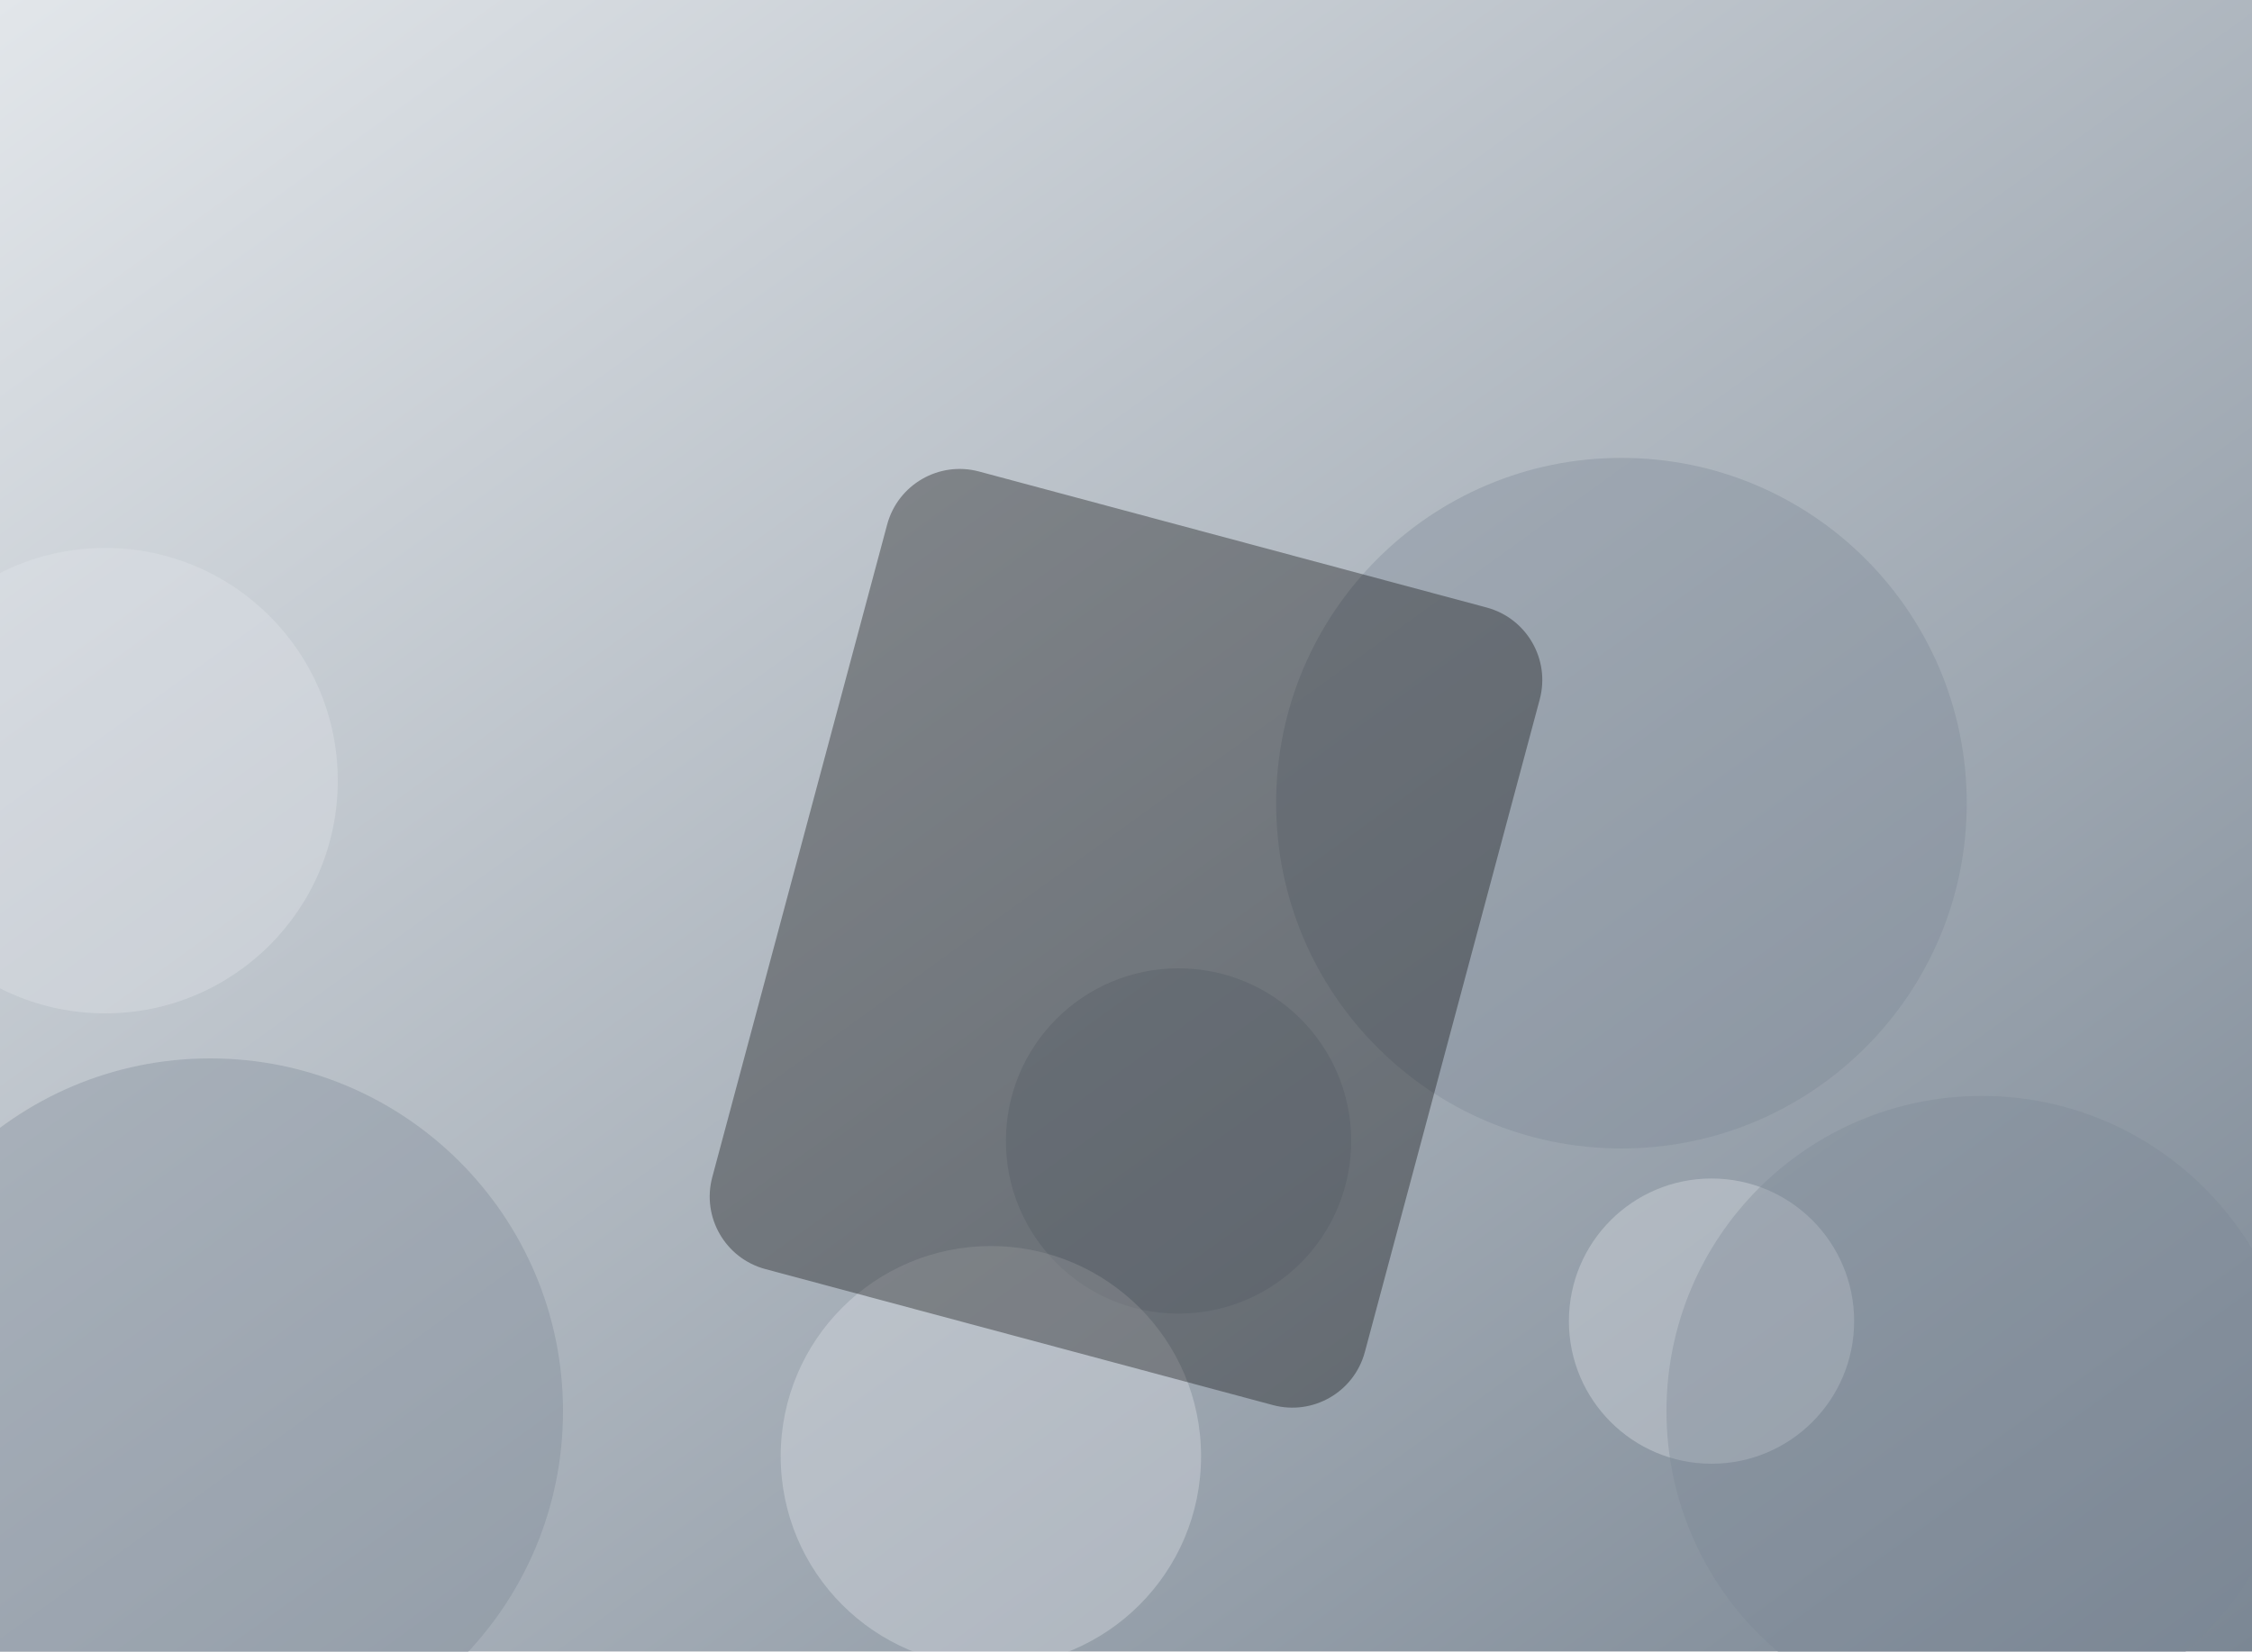
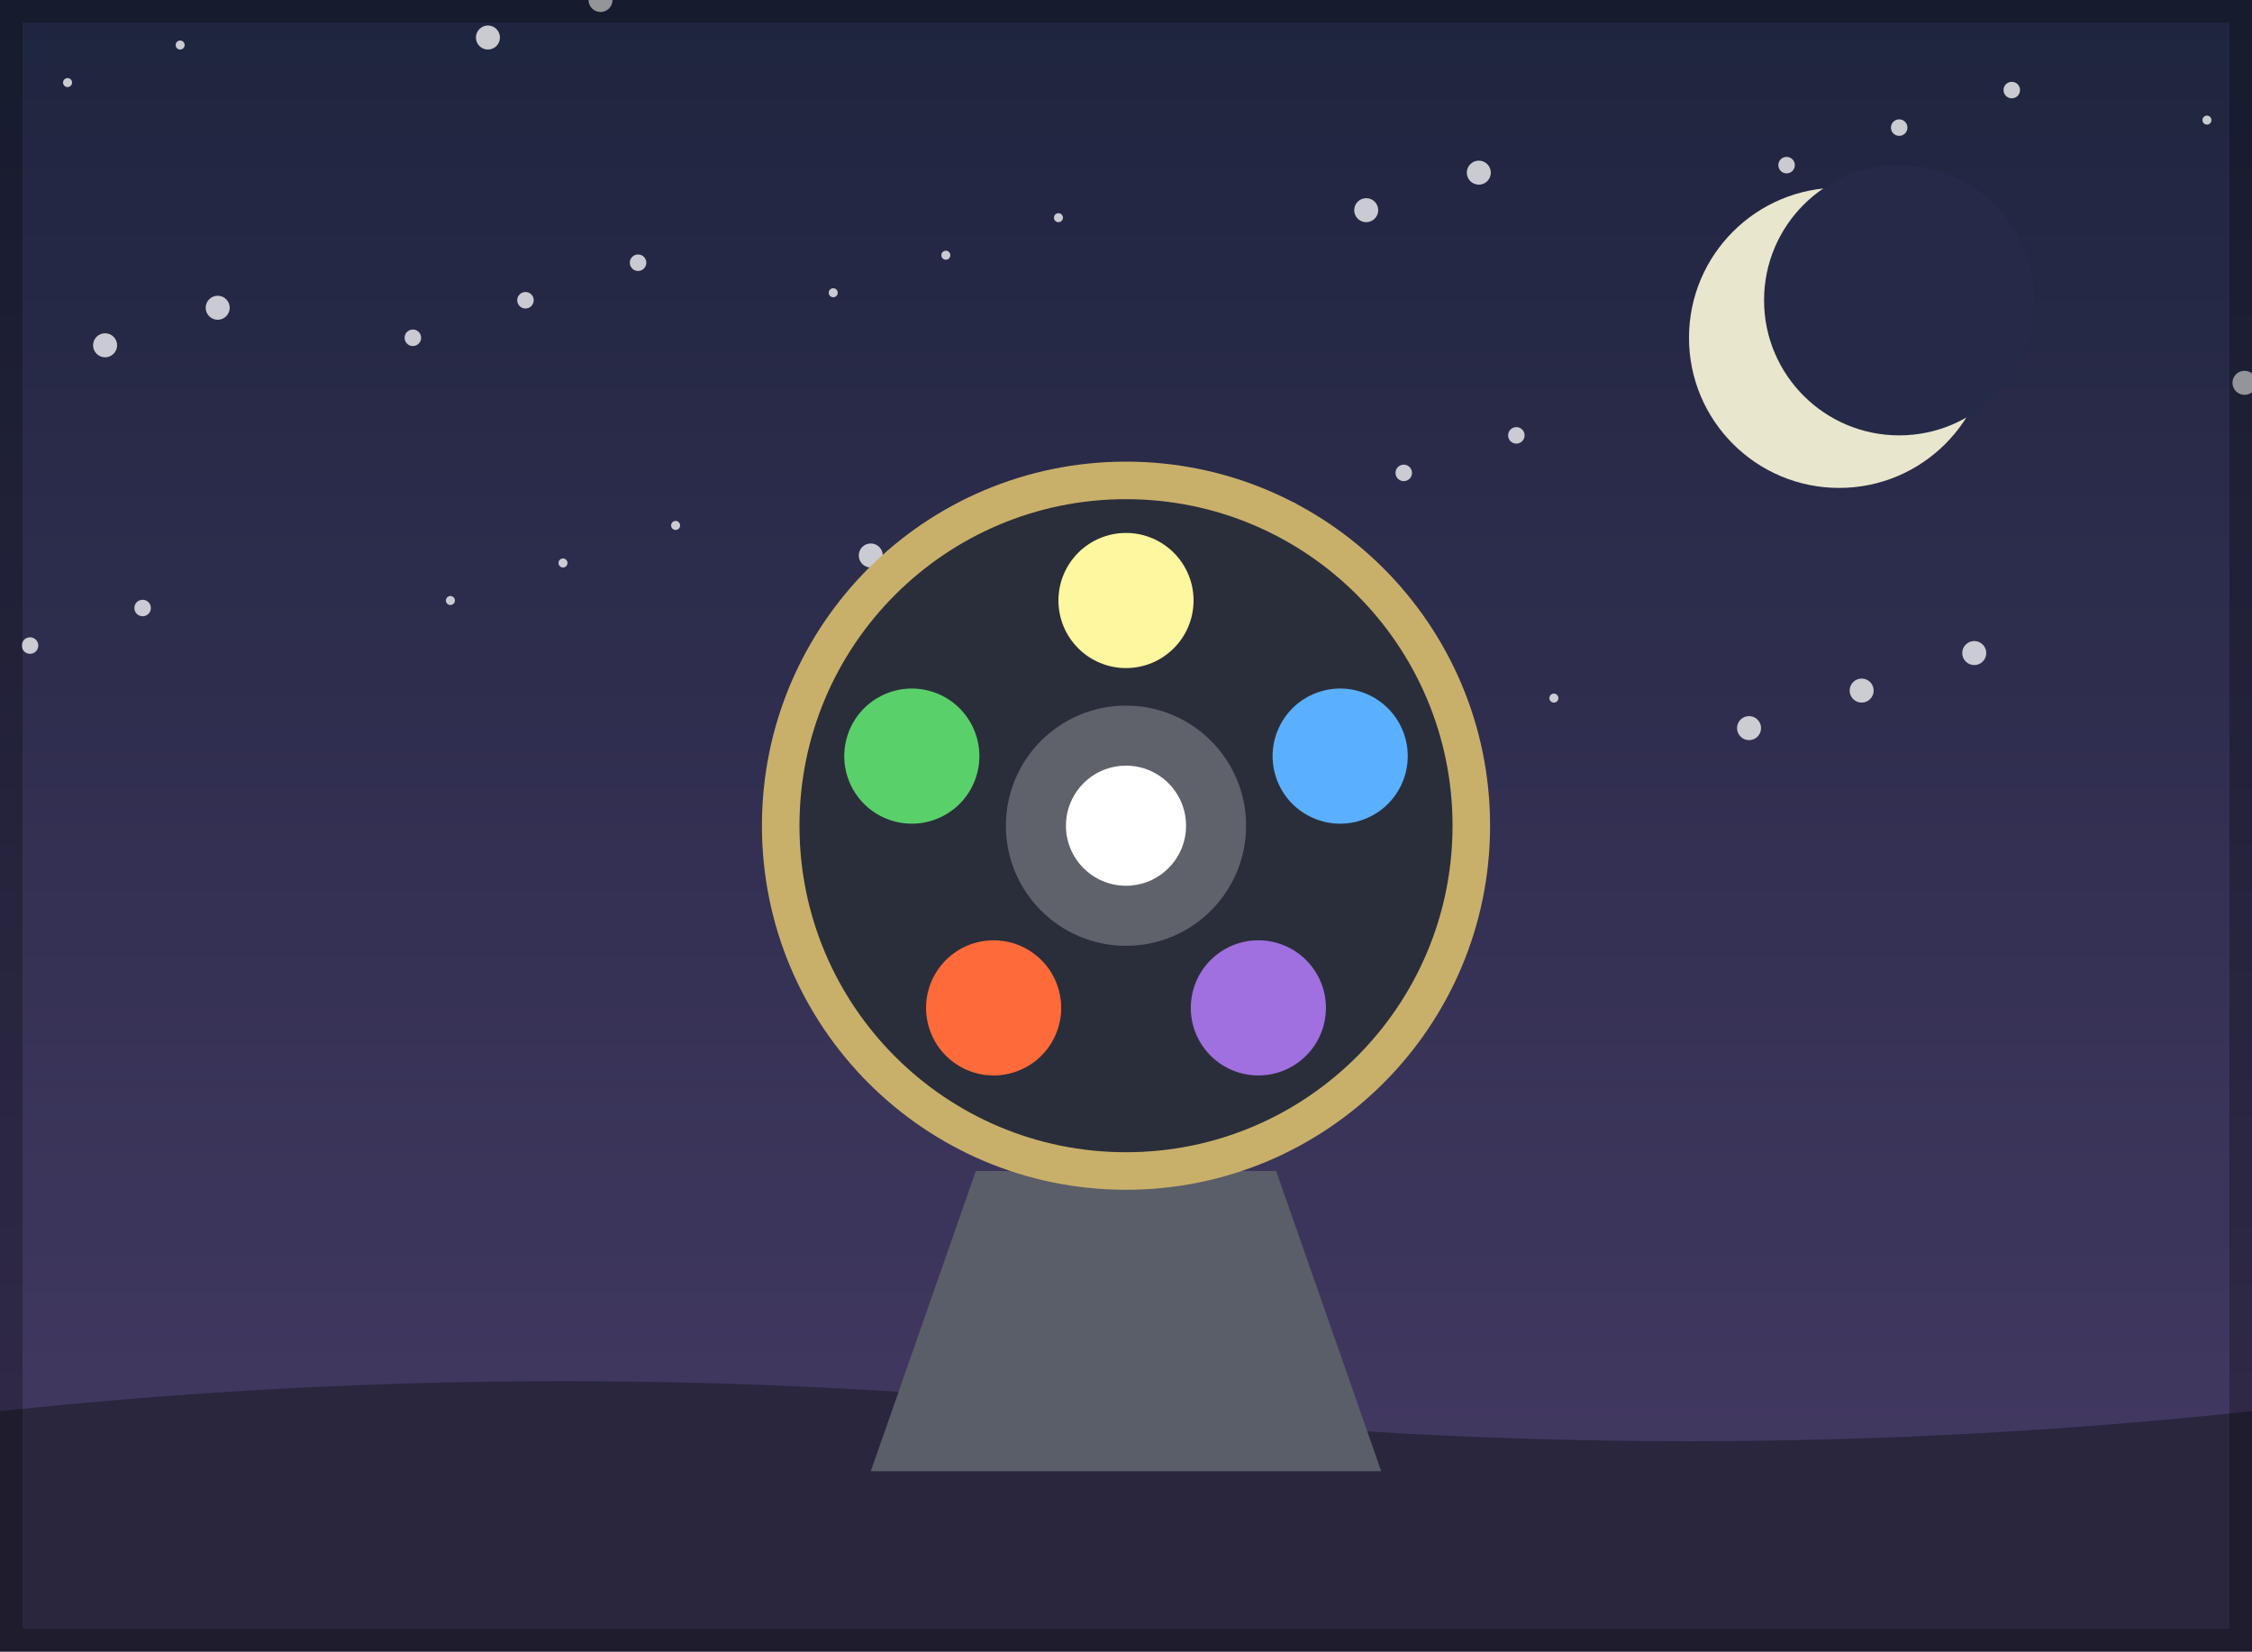
<svg xmlns="http://www.w3.org/2000/svg" viewBox="0 0 300 220">
  <defs>
-     <linearGradient id="g" x1="0" y1="0" x2="1" y2="1">
-       <stop offset="0" stop-color="#e2e6ea" />
-       <stop offset="1" stop-color="#7b8794" />
+     <linearGradient id="s" x1="0" y1="0" x2="0" y2="1">
+       <stop offset="0" stop-color="#0e1430" />
+       <stop offset="1" stop-color="#3b2d5c" />
    </linearGradient>
  </defs>
-   <rect width="300" height="220" fill="url(#g)" />
-   <circle cx="28" cy="188" r="47" fill="#7b8794" opacity="0.35" />
-   <circle cx="14" cy="104" r="31" fill="#e2e6ea" opacity="0.35" />
-   <circle cx="157" cy="152" r="23" fill="#7b8794" opacity="0.35" />
-   <circle cx="228" cy="176" r="19" fill="#e2e6ea" opacity="0.35" />
-   <circle cx="264" cy="188" r="42" fill="#7b8794" opacity="0.35" />
-   <circle cx="132" cy="194" r="28" fill="#e2e6ea" opacity="0.35" />
-   <circle cx="216" cy="107" r="46" fill="#7b8794" opacity="0.35" />
-   <rect x="105" y="70" width="90" height="110" rx="10" fill="#0005" transform="rotate(15 150 125)" />
+   <rect width="300" height="220" fill="url(#s)" />
+   <circle cx="111" cy="39" r="0.6" fill="#fff" opacity=".8" />
+   <circle cx="172" cy="68" r="1.1" fill="#fff" opacity=".8" />
+   <circle cx="233" cy="97" r="1.6" fill="#fff" opacity=".8" />
+   <circle cx="294" cy="16" r="0.6" fill="#fff" opacity=".8" />
+   <circle cx="55" cy="45" r="1.1" fill="#fff" opacity=".8" />
+   <circle cx="116" cy="74" r="1.6" fill="#fff" opacity=".8" />
+   <circle cx="177" cy="103" r="0.6" fill="#fff" opacity=".8" />
+   <circle cx="238" cy="22" r="1.1" fill="#fff" opacity=".8" />
+   <circle cx="299" cy="51" r="1.6" fill="#fff" opacity=".8" />
+   <circle cx="60" cy="80" r="0.6" fill="#fff" opacity=".8" />
+   <circle cx="121" cy="109" r="1.1" fill="#fff" opacity=".8" />
+   <circle cx="182" cy="28" r="1.6" fill="#fff" opacity=".8" />
+   <circle cx="243" cy="57" r="0.6" fill="#fff" opacity=".8" />
+   <circle cx="4" cy="86" r="1.1" fill="#fff" opacity=".8" />
+   <circle cx="65" cy="5" r="1.6" fill="#fff" opacity=".8" />
+   <circle cx="126" cy="34" r="0.6" fill="#fff" opacity=".8" />
+   <circle cx="187" cy="63" r="1.1" fill="#fff" opacity=".8" />
+   <circle cx="248" cy="92" r="1.6" fill="#fff" opacity=".8" />
+   <circle cx="9" cy="11" r="0.6" fill="#fff" opacity=".8" />
+   <circle cx="70" cy="40" r="1.1" fill="#fff" opacity=".8" />
+   <circle cx="131" cy="69" r="1.6" fill="#fff" opacity=".8" />
+   <circle cx="192" cy="98" r="0.6" fill="#fff" opacity=".8" />
+   <circle cx="253" cy="17" r="1.1" fill="#fff" opacity=".8" />
+   <circle cx="14" cy="46" r="1.6" fill="#fff" opacity=".8" />
+   <circle cx="75" cy="75" r="0.6" fill="#fff" opacity=".8" />
+   <circle cx="136" cy="104" r="1.1" fill="#fff" opacity=".8" />
+   <circle cx="197" cy="23" r="1.6" fill="#fff" opacity=".8" />
+   <circle cx="258" cy="52" r="0.6" fill="#fff" opacity=".8" />
+   <circle cx="19" cy="81" r="1.1" fill="#fff" opacity=".8" />
+   <circle cx="80" cy="0" r="1.6" fill="#fff" opacity=".8" />
+   <circle cx="141" cy="29" r="0.6" fill="#fff" opacity=".8" />
+   <circle cx="202" cy="58" r="1.1" fill="#fff" opacity=".8" />
+   <circle cx="263" cy="87" r="1.6" fill="#fff" opacity=".8" />
+   <circle cx="24" cy="6" r="0.6" fill="#fff" opacity=".8" />
+   <circle cx="85" cy="35" r="1.1" fill="#fff" opacity=".8" />
+   <circle cx="146" cy="64" r="1.6" fill="#fff" opacity=".8" />
+   <circle cx="207" cy="93" r="0.6" fill="#fff" opacity=".8" />
+   <circle cx="268" cy="12" r="1.1" fill="#fff" opacity=".8" />
+   <circle cx="29" cy="41" r="1.6" fill="#fff" opacity=".8" />
+   <circle cx="90" cy="70" r="0.6" fill="#fff" opacity=".8" />
+   <circle cx="245" cy="45" r="20" fill="#f3efd2" />
+   <circle cx="253" cy="40" r="18" fill="#141a3a" />
+   <path d="M0 188 Q75 180 150 188 T300 188 V220 H0Z" fill="#1a1530" />
+   <rect width="300" height="220" fill="#9aa4ae" opacity=".12" />
+   <g>
+     <path d="M116 196 l14 -40 h40 l14 40z" fill="#5a5e68" />
+     <circle cx="150" cy="110" r="46" fill="#2a2e3a" stroke="#c9b06a" stroke-width="5" />
+     <circle cx="150" cy="80" r="9" fill="#fff6a0" transform="rotate(0 150 110)" />
+     <circle cx="150" cy="80" r="9" fill="#5ab0ff" transform="rotate(72 150 110)" />
+     <circle cx="150" cy="80" r="9" fill="#a070e0" transform="rotate(144 150 110)" />
+     <circle cx="150" cy="80" r="9" fill="#ff6a3a" transform="rotate(216 150 110)" />
+     <circle cx="150" cy="80" r="9" fill="#5ad06a" transform="rotate(288 150 110)" />
+     <circle cx="150" cy="110" r="16" fill="#fff" opacity=".25" />
+     <circle cx="150" cy="110" r="8" fill="#fff" />
+   </g>
+   <rect width="300" height="220" fill="none" stroke="#0004" stroke-width="6" />
</svg>
